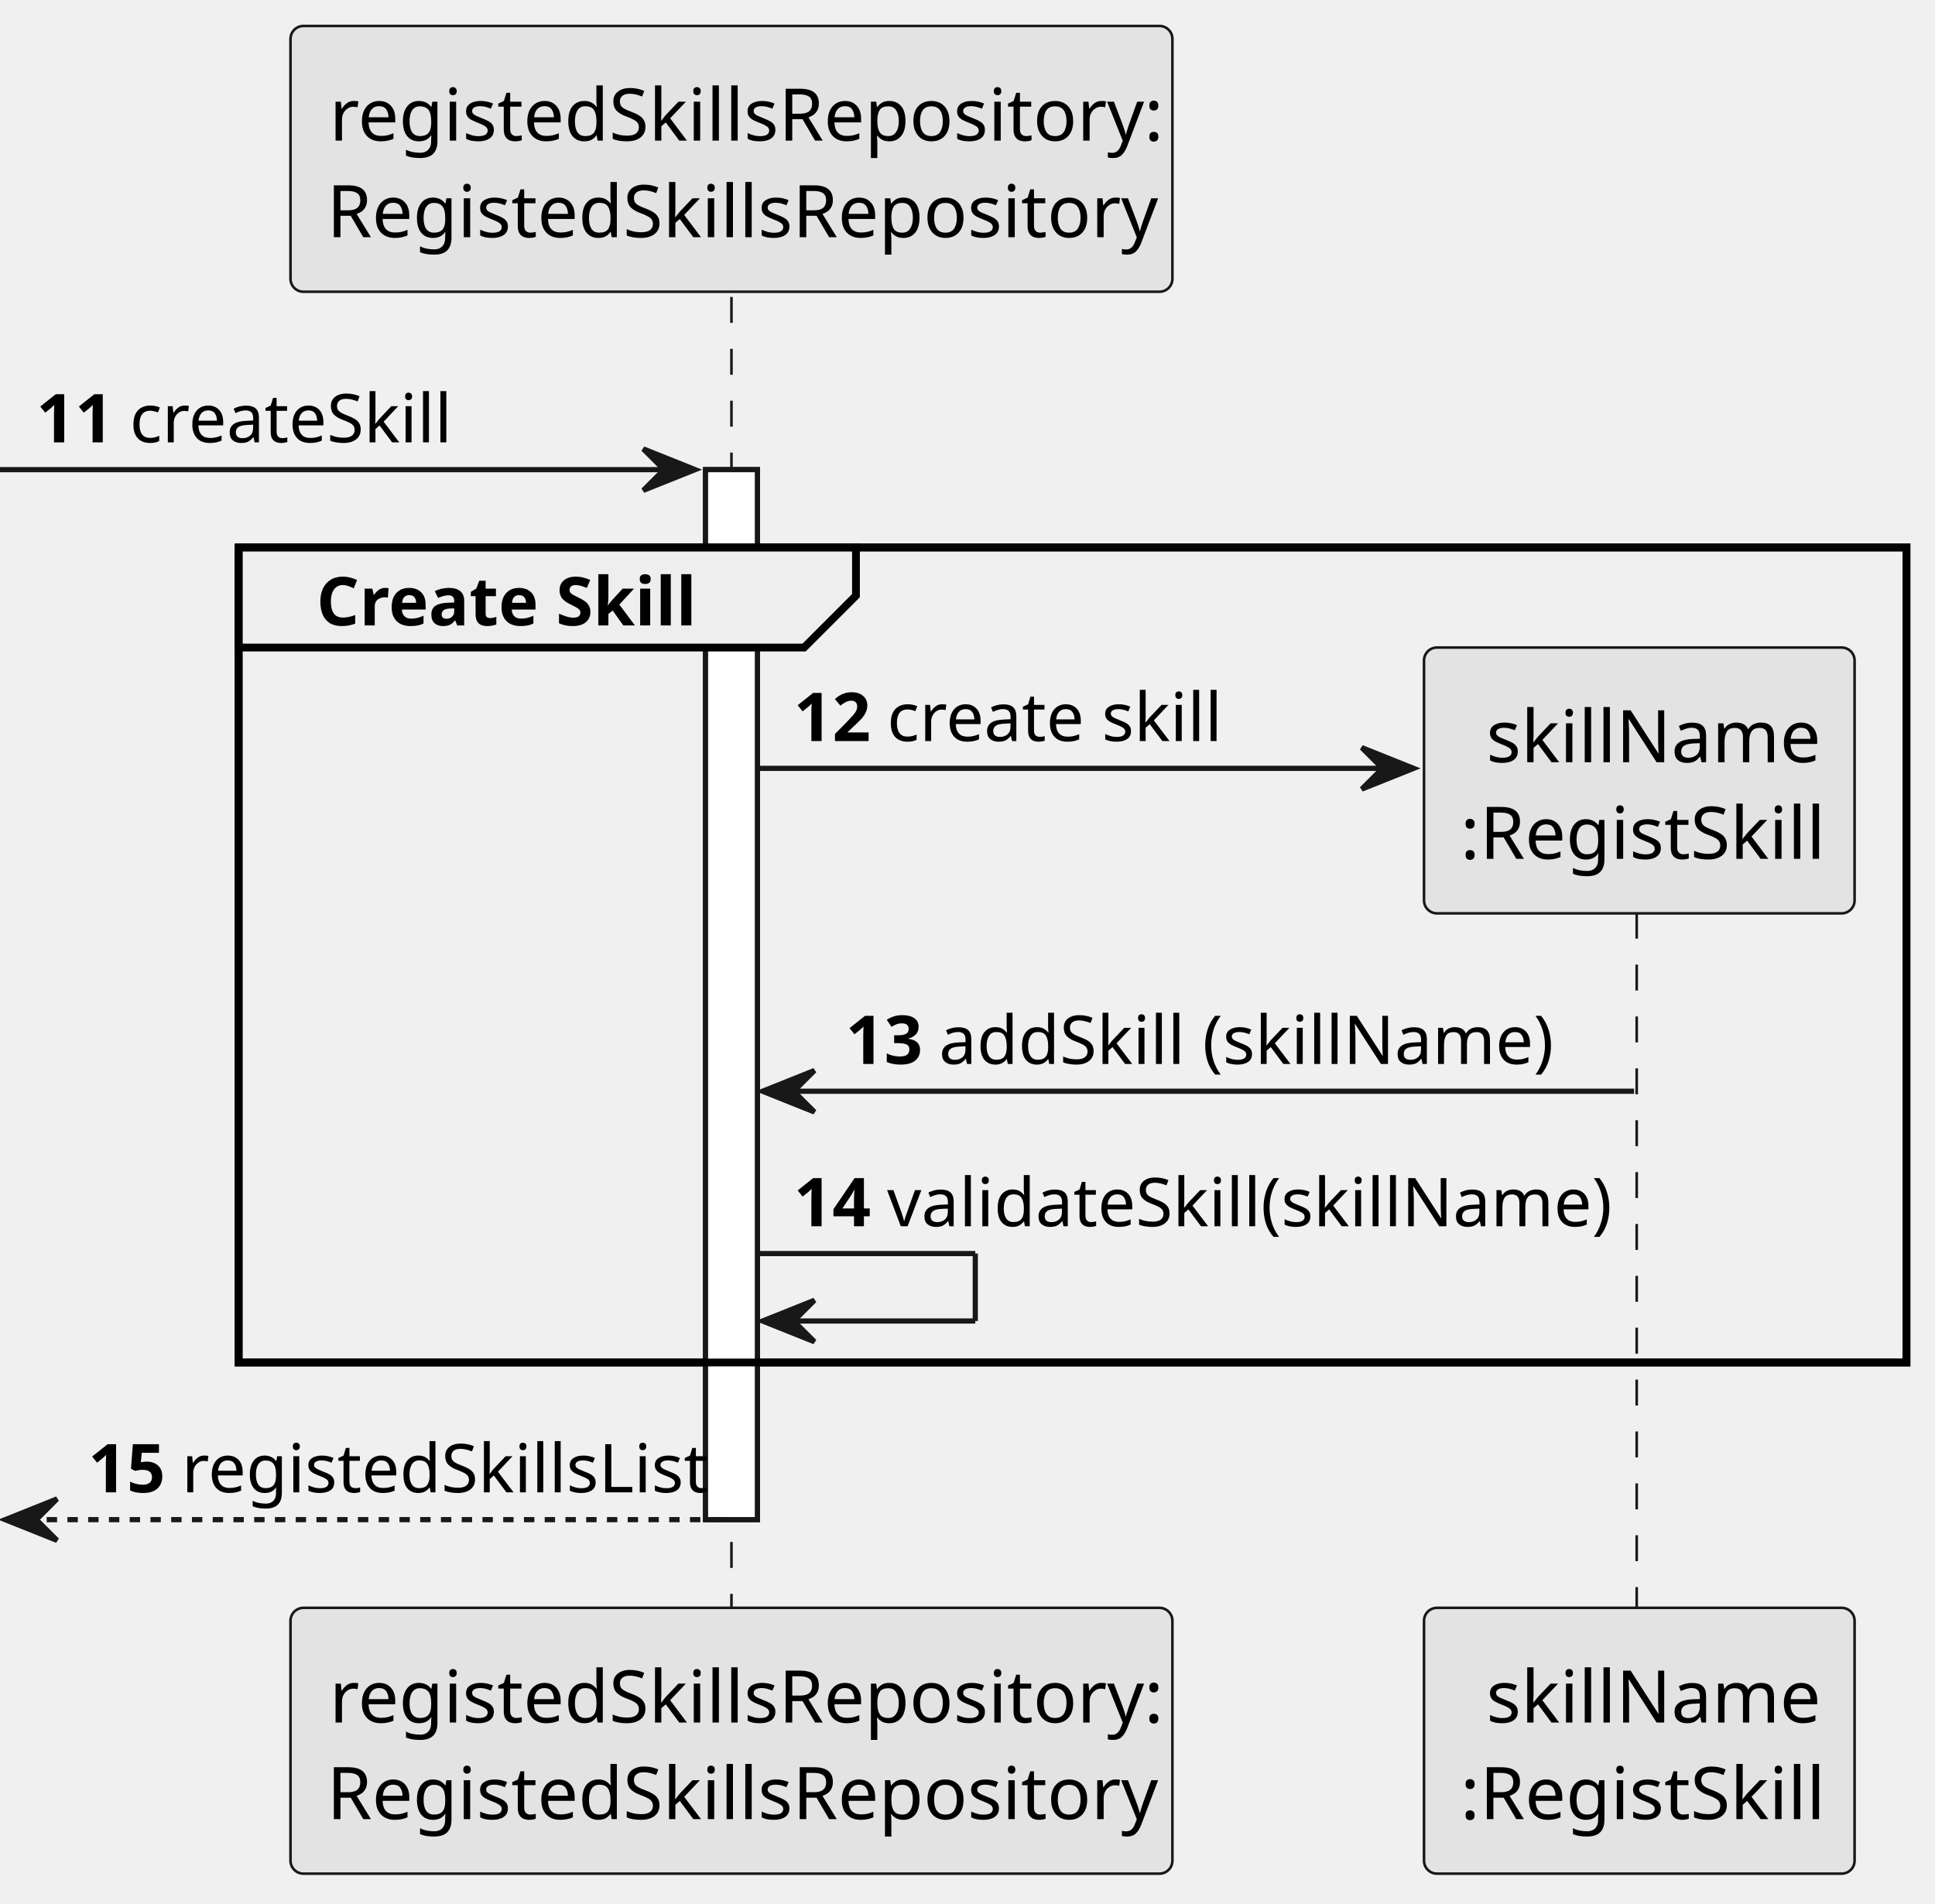
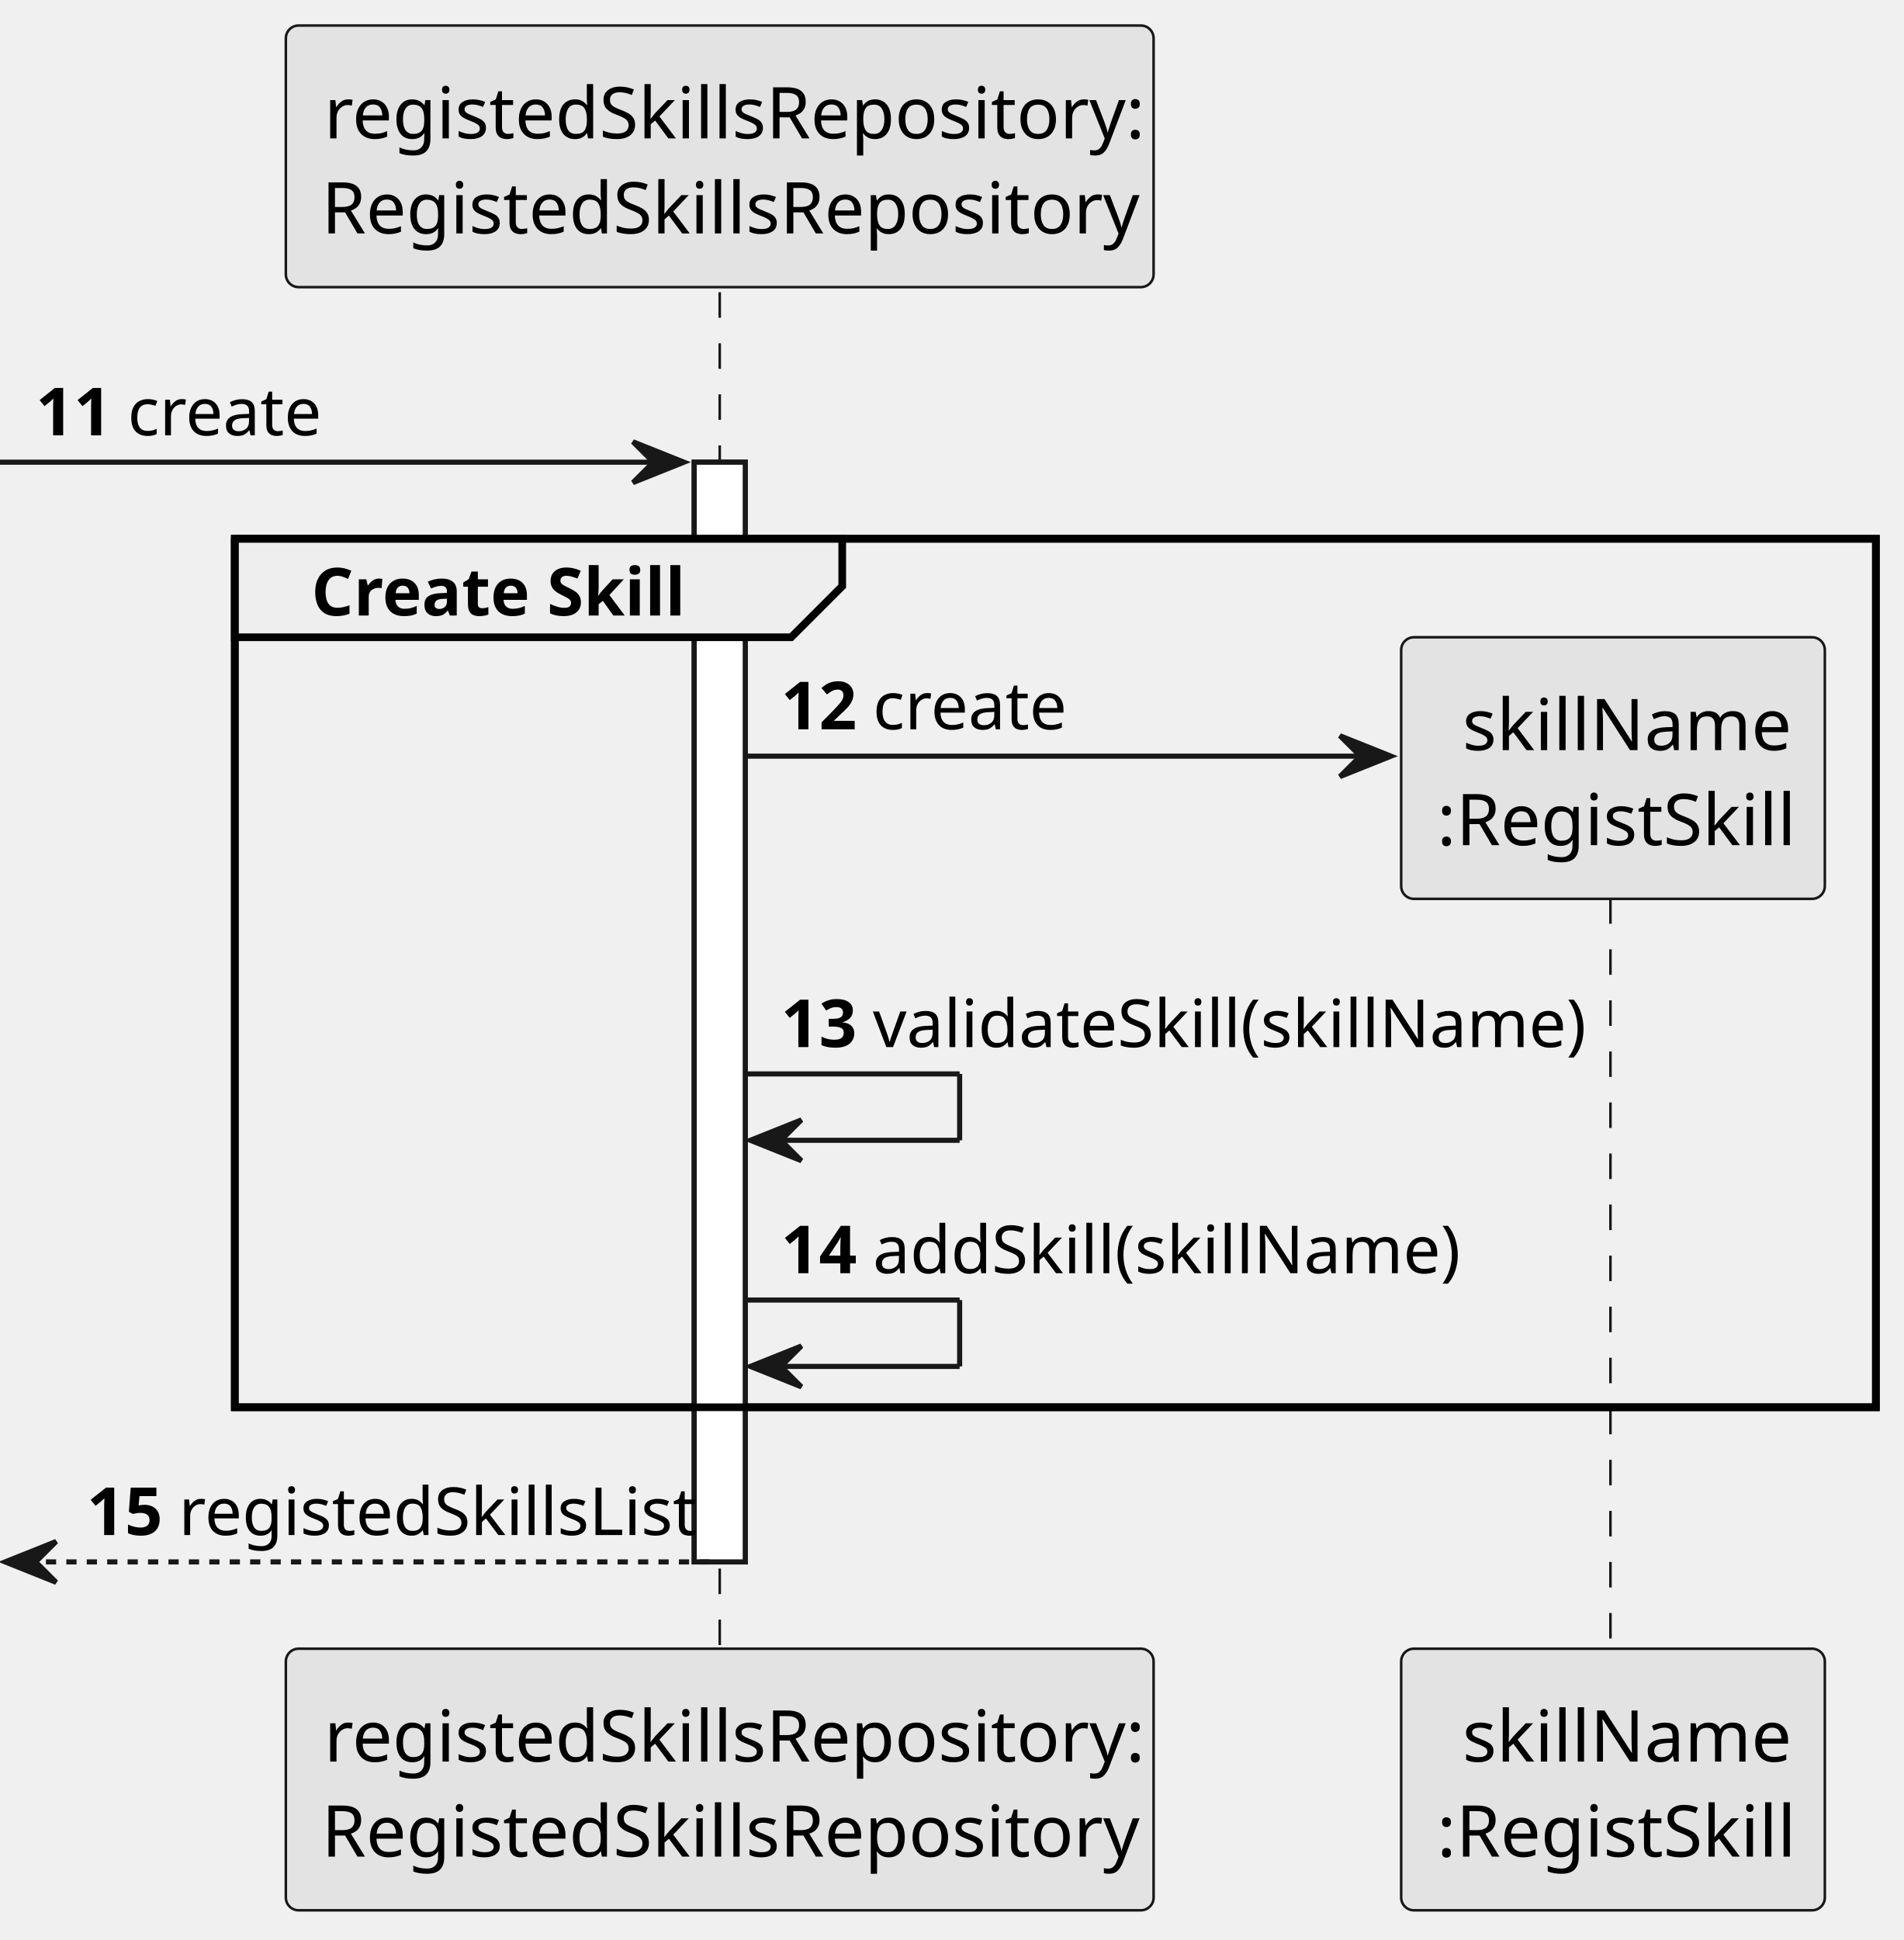
- <svg xmlns="http://www.w3.org/2000/svg" contentStyleType="text/css" height="367px" preserveAspectRatio="none" style="width:373px;height:367px;background:#FFFFFF;" version="1.1" viewBox="0 0 373 367" width="373px" zoomAndPan="magnify">
+ <svg xmlns="http://www.w3.org/2000/svg" contentStyleType="text/css" height="380px" preserveAspectRatio="none" style="width:373px;height:380px;background:#FFFFFF;" version="1.1" viewBox="0 0 373 380" width="373px" zoomAndPan="magnify">
  <defs />
  <g>
-     <rect fill="#FFFFFF" height="202.406" style="stroke:#181818;stroke-width:1.0;" width="10" x="136" y="90.533" />
-     <rect fill="none" height="157.115" style="stroke:#000000;stroke-width:1.5;" width="321.5" x="46" y="105.533" />
-     <line style="stroke:#181818;stroke-width:0.5;stroke-dasharray:5.0,5.0;" x1="141" x2="141" y1="57.242" y2="310.94" />
-     <line style="stroke:#181818;stroke-width:0.5;stroke-dasharray:5.0,5.0;" x1="315.5" x2="315.5" y1="165.945" y2="310.94" />
+     <rect fill="#FFFFFF" height="215.406" style="stroke:#181818;stroke-width:1.0;" width="10" x="136" y="90.533" />
+     <rect fill="none" height="170.115" style="stroke:#000000;stroke-width:1.5;" width="321.5" x="46" y="105.533" />
+     <line style="stroke:#181818;stroke-width:0.5;stroke-dasharray:5.0,5.0;" x1="141" x2="141" y1="57.242" y2="323.94" />
+     <line style="stroke:#181818;stroke-width:0.5;stroke-dasharray:5.0,5.0;" x1="315.5" x2="315.5" y1="165.945" y2="323.94" />
    <rect fill="#E3E3E3" height="51.242" rx="2.5" ry="2.5" style="stroke:#181818;stroke-width:0.5;" width="170" x="56" y="5" />
    <text fill="#000000" font-family="sans-serif" font-size="14" lengthAdjust="spacing" textLength="155" x="63.5" y="27.107">registedSkillsRepository:</text>
    <text fill="#000000" font-family="sans-serif" font-size="14" lengthAdjust="spacing" textLength="156" x="63" y="45.728">RegistedSkillsRepository</text>
-     <rect fill="#E3E3E3" height="51.242" rx="2.5" ry="2.5" style="stroke:#181818;stroke-width:0.5;" width="170" x="56" y="309.94" />
-     <text fill="#000000" font-family="sans-serif" font-size="14" lengthAdjust="spacing" textLength="155" x="63.5" y="332.047">registedSkillsRepository:</text>
-     <text fill="#000000" font-family="sans-serif" font-size="14" lengthAdjust="spacing" textLength="156" x="63" y="350.668">RegistedSkillsRepository</text>
-     <rect fill="#E3E3E3" height="51.242" rx="2.5" ry="2.5" style="stroke:#181818;stroke-width:0.5;" width="83" x="274.5" y="309.94" />
-     <text fill="#000000" font-family="sans-serif" font-size="14" lengthAdjust="spacing" textLength="59" x="286.5" y="332.047">skillName</text>
-     <text fill="#000000" font-family="sans-serif" font-size="14" lengthAdjust="spacing" textLength="69" x="281.5" y="350.668">:RegistSkill</text>
-     <rect fill="#FFFFFF" height="202.406" style="stroke:#181818;stroke-width:1.0;" width="10" x="136" y="90.533" />
+     <rect fill="#E3E3E3" height="51.242" rx="2.5" ry="2.5" style="stroke:#181818;stroke-width:0.5;" width="170" x="56" y="322.94" />
+     <text fill="#000000" font-family="sans-serif" font-size="14" lengthAdjust="spacing" textLength="155" x="63.5" y="345.047">registedSkillsRepository:</text>
+     <text fill="#000000" font-family="sans-serif" font-size="14" lengthAdjust="spacing" textLength="156" x="63" y="363.668">RegistedSkillsRepository</text>
+     <rect fill="#E3E3E3" height="51.242" rx="2.5" ry="2.5" style="stroke:#181818;stroke-width:0.5;" width="83" x="274.5" y="322.94" />
+     <text fill="#000000" font-family="sans-serif" font-size="14" lengthAdjust="spacing" textLength="59" x="286.5" y="345.047">skillName</text>
+     <text fill="#000000" font-family="sans-serif" font-size="14" lengthAdjust="spacing" textLength="69" x="281.5" y="363.668">:RegistSkill</text>
+     <rect fill="#FFFFFF" height="215.406" style="stroke:#181818;stroke-width:1.0;" width="10" x="136" y="90.533" />
    <polygon fill="#181818" points="124,86.533,134,90.533,124,94.533,128,90.533" style="stroke:#181818;stroke-width:1.0;" />
    <line style="stroke:#181818;stroke-width:1.0;" x1="0" x2="130" y1="90.533" y2="90.533" />
    <text fill="#000000" font-family="sans-serif" font-size="13" font-weight="bold" lengthAdjust="spacing" textLength="14" x="7" y="85.27">11</text>
-     <text fill="#000000" font-family="sans-serif" font-size="13" lengthAdjust="spacing" textLength="61" x="25" y="85.27">createSkill</text>
+     <text fill="#000000" font-family="sans-serif" font-size="13" lengthAdjust="spacing" textLength="36" x="25" y="85.27">create</text>
    <path d="M46,105.533 L165,105.533 L165,114.824 L155,124.824 L46,124.824 L46,105.533 " fill="#EEEEEE" style="stroke:#000000;stroke-width:1.5;" />
-     <rect fill="none" height="157.115" style="stroke:#000000;stroke-width:1.5;" width="321.5" x="46" y="105.533" />
+     <rect fill="none" height="170.115" style="stroke:#000000;stroke-width:1.5;" width="321.5" x="46" y="105.533" />
    <text fill="#000000" font-family="sans-serif" font-size="13" font-weight="bold" lengthAdjust="spacing" textLength="74" x="61" y="120.561">Create Skill</text>
    <polygon fill="#181818" points="262.5,144.115,272.5,148.115,262.5,152.115,266.5,148.115" style="stroke:#181818;stroke-width:1.0;" />
    <line style="stroke:#181818;stroke-width:1.0;" x1="146" x2="268.5" y1="148.115" y2="148.115" />
    <text fill="#000000" font-family="sans-serif" font-size="13" font-weight="bold" lengthAdjust="spacing" textLength="14" x="153" y="142.852">12</text>
-     <text fill="#000000" font-family="sans-serif" font-size="13" lengthAdjust="spacing" textLength="63" x="171" y="142.852">create skill</text>
+     <text fill="#000000" font-family="sans-serif" font-size="13" lengthAdjust="spacing" textLength="36" x="171" y="142.852">create</text>
    <rect fill="#E3E3E3" height="51.242" rx="2.5" ry="2.5" style="stroke:#181818;stroke-width:0.5;" width="83" x="274.5" y="124.824" />
    <text fill="#000000" font-family="sans-serif" font-size="14" lengthAdjust="spacing" textLength="59" x="286.5" y="146.932">skillName</text>
    <text fill="#000000" font-family="sans-serif" font-size="14" lengthAdjust="spacing" textLength="69" x="281.5" y="165.553">:RegistSkill</text>
-     <polygon fill="#181818" points="157,206.357,147,210.357,157,214.357,153,210.357" style="stroke:#181818;stroke-width:1.0;" />
-     <line style="stroke:#181818;stroke-width:1.0;" x1="151" x2="315" y1="210.357" y2="210.357" />
-     <text fill="#000000" font-family="sans-serif" font-size="13" font-weight="bold" lengthAdjust="spacing" textLength="14" x="163" y="205.095">13</text>
-     <text fill="#000000" font-family="sans-serif" font-size="13" lengthAdjust="spacing" textLength="115" x="181" y="205.095">addSkill (skillName)</text>
-     <line style="stroke:#181818;stroke-width:1.0;" x1="146" x2="188" y1="241.648" y2="241.648" />
-     <line style="stroke:#181818;stroke-width:1.0;" x1="188" x2="188" y1="241.648" y2="254.648" />
-     <line style="stroke:#181818;stroke-width:1.0;" x1="147" x2="188" y1="254.648" y2="254.648" />
-     <polygon fill="#181818" points="157,250.648,147,254.648,157,258.648,153,254.648" style="stroke:#181818;stroke-width:1.0;" />
-     <text fill="#000000" font-family="sans-serif" font-size="13" font-weight="bold" lengthAdjust="spacing" textLength="14" x="153" y="236.386">14</text>
-     <text fill="#000000" font-family="sans-serif" font-size="13" lengthAdjust="spacing" textLength="133" x="171" y="236.386">validateSkill(skillName)</text>
-     <polygon fill="#181818" points="11,288.94,1,292.94,11,296.94,7,292.94" style="stroke:#181818;stroke-width:1.0;" />
-     <line style="stroke:#181818;stroke-width:1.0;stroke-dasharray:2.0,2.0;" x1="5" x2="140" y1="292.94" y2="292.94" />
-     <text fill="#000000" font-family="sans-serif" font-size="13" font-weight="bold" lengthAdjust="spacing" textLength="14" x="17" y="287.677">15</text>
-     <text fill="#000000" font-family="sans-serif" font-size="13" lengthAdjust="spacing" textLength="99" x="35" y="287.677">registedSkillsList</text>
+     <line style="stroke:#181818;stroke-width:1.0;" x1="146" x2="188" y1="210.357" y2="210.357" />
+     <line style="stroke:#181818;stroke-width:1.0;" x1="188" x2="188" y1="210.357" y2="223.357" />
+     <line style="stroke:#181818;stroke-width:1.0;" x1="147" x2="188" y1="223.357" y2="223.357" />
+     <polygon fill="#181818" points="157,219.357,147,223.357,157,227.357,153,223.357" style="stroke:#181818;stroke-width:1.0;" />
+     <text fill="#000000" font-family="sans-serif" font-size="13" font-weight="bold" lengthAdjust="spacing" textLength="14" x="153" y="205.095">13</text>
+     <text fill="#000000" font-family="sans-serif" font-size="13" lengthAdjust="spacing" textLength="133" x="171" y="205.095">validateSkill(skillName)</text>
+     <line style="stroke:#181818;stroke-width:1.0;" x1="146" x2="188" y1="254.648" y2="254.648" />
+     <line style="stroke:#181818;stroke-width:1.0;" x1="188" x2="188" y1="254.648" y2="267.648" />
+     <line style="stroke:#181818;stroke-width:1.0;" x1="147" x2="188" y1="267.648" y2="267.648" />
+     <polygon fill="#181818" points="157,263.648,147,267.648,157,271.648,153,267.648" style="stroke:#181818;stroke-width:1.0;" />
+     <text fill="#000000" font-family="sans-serif" font-size="13" font-weight="bold" lengthAdjust="spacing" textLength="14" x="153" y="249.386">14</text>
+     <text fill="#000000" font-family="sans-serif" font-size="13" lengthAdjust="spacing" textLength="111" x="171" y="249.386">addSkill(skillName)</text>
+     <polygon fill="#181818" points="11,301.94,1,305.94,11,309.94,7,305.94" style="stroke:#181818;stroke-width:1.0;" />
+     <line style="stroke:#181818;stroke-width:1.0;stroke-dasharray:2.0,2.0;" x1="5" x2="140" y1="305.94" y2="305.94" />
+     <text fill="#000000" font-family="sans-serif" font-size="13" font-weight="bold" lengthAdjust="spacing" textLength="14" x="17" y="300.677">15</text>
+     <text fill="#000000" font-family="sans-serif" font-size="13" lengthAdjust="spacing" textLength="99" x="35" y="300.677">registedSkillsList</text>
  </g>
</svg>
